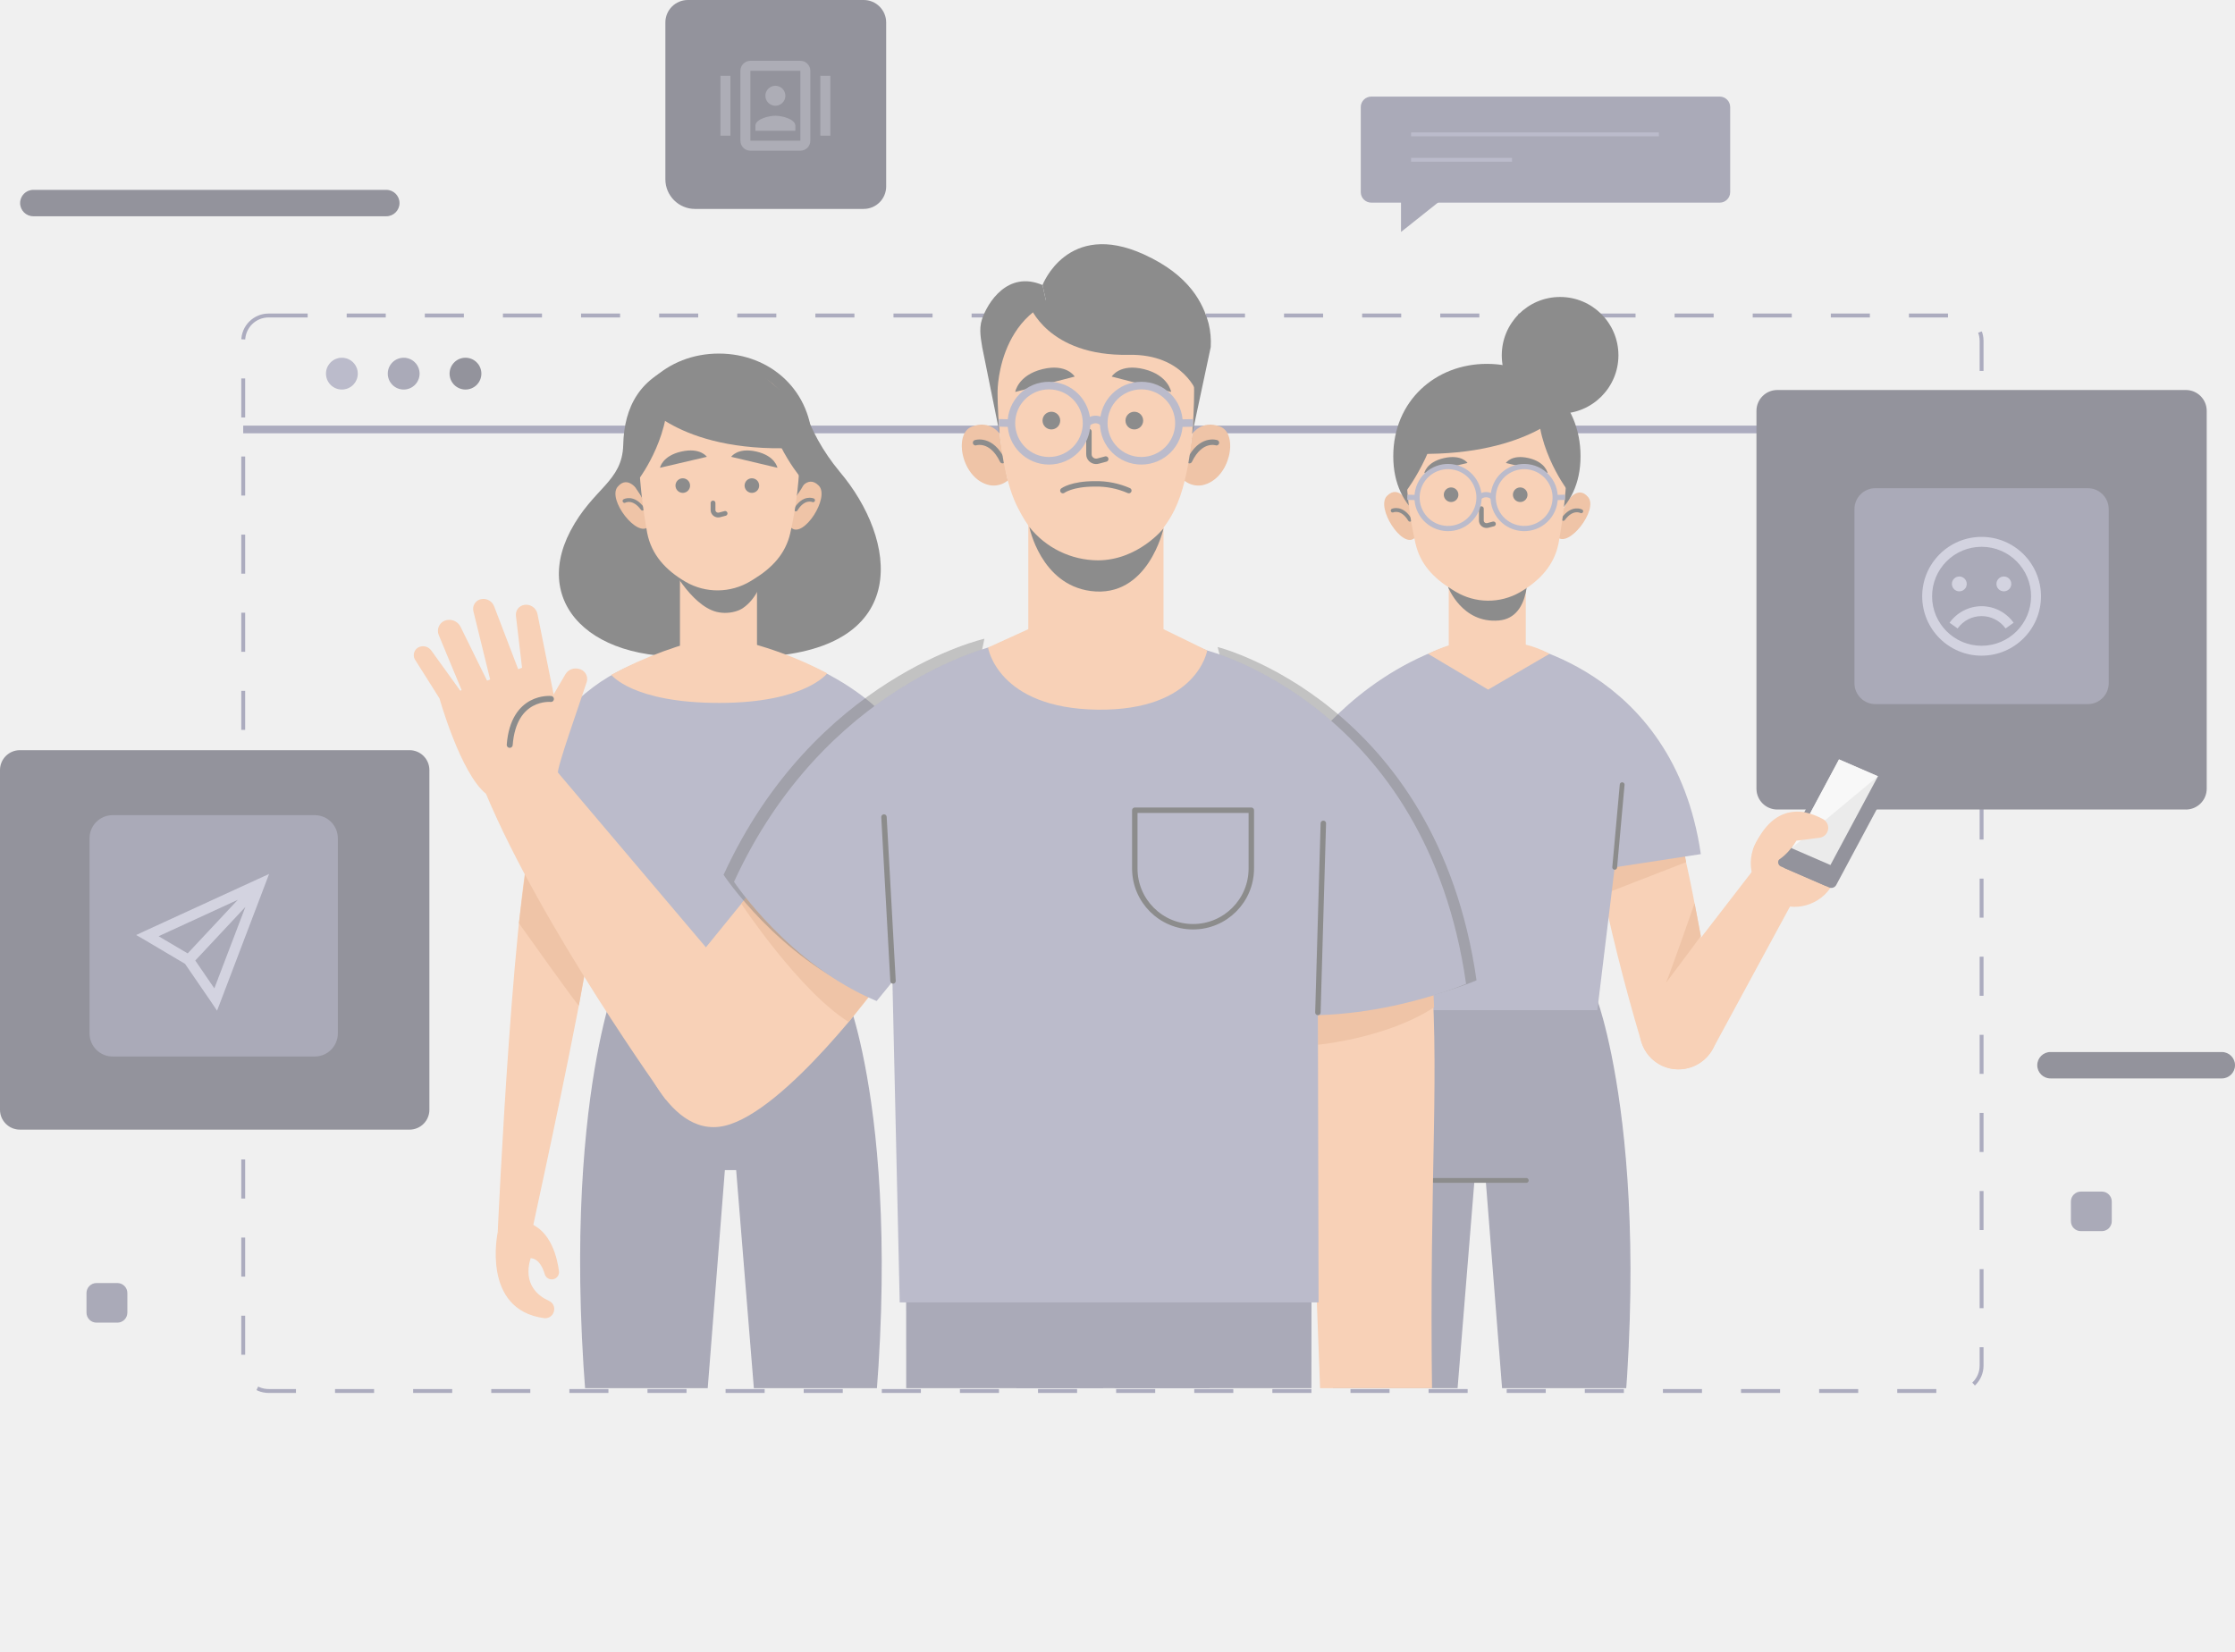
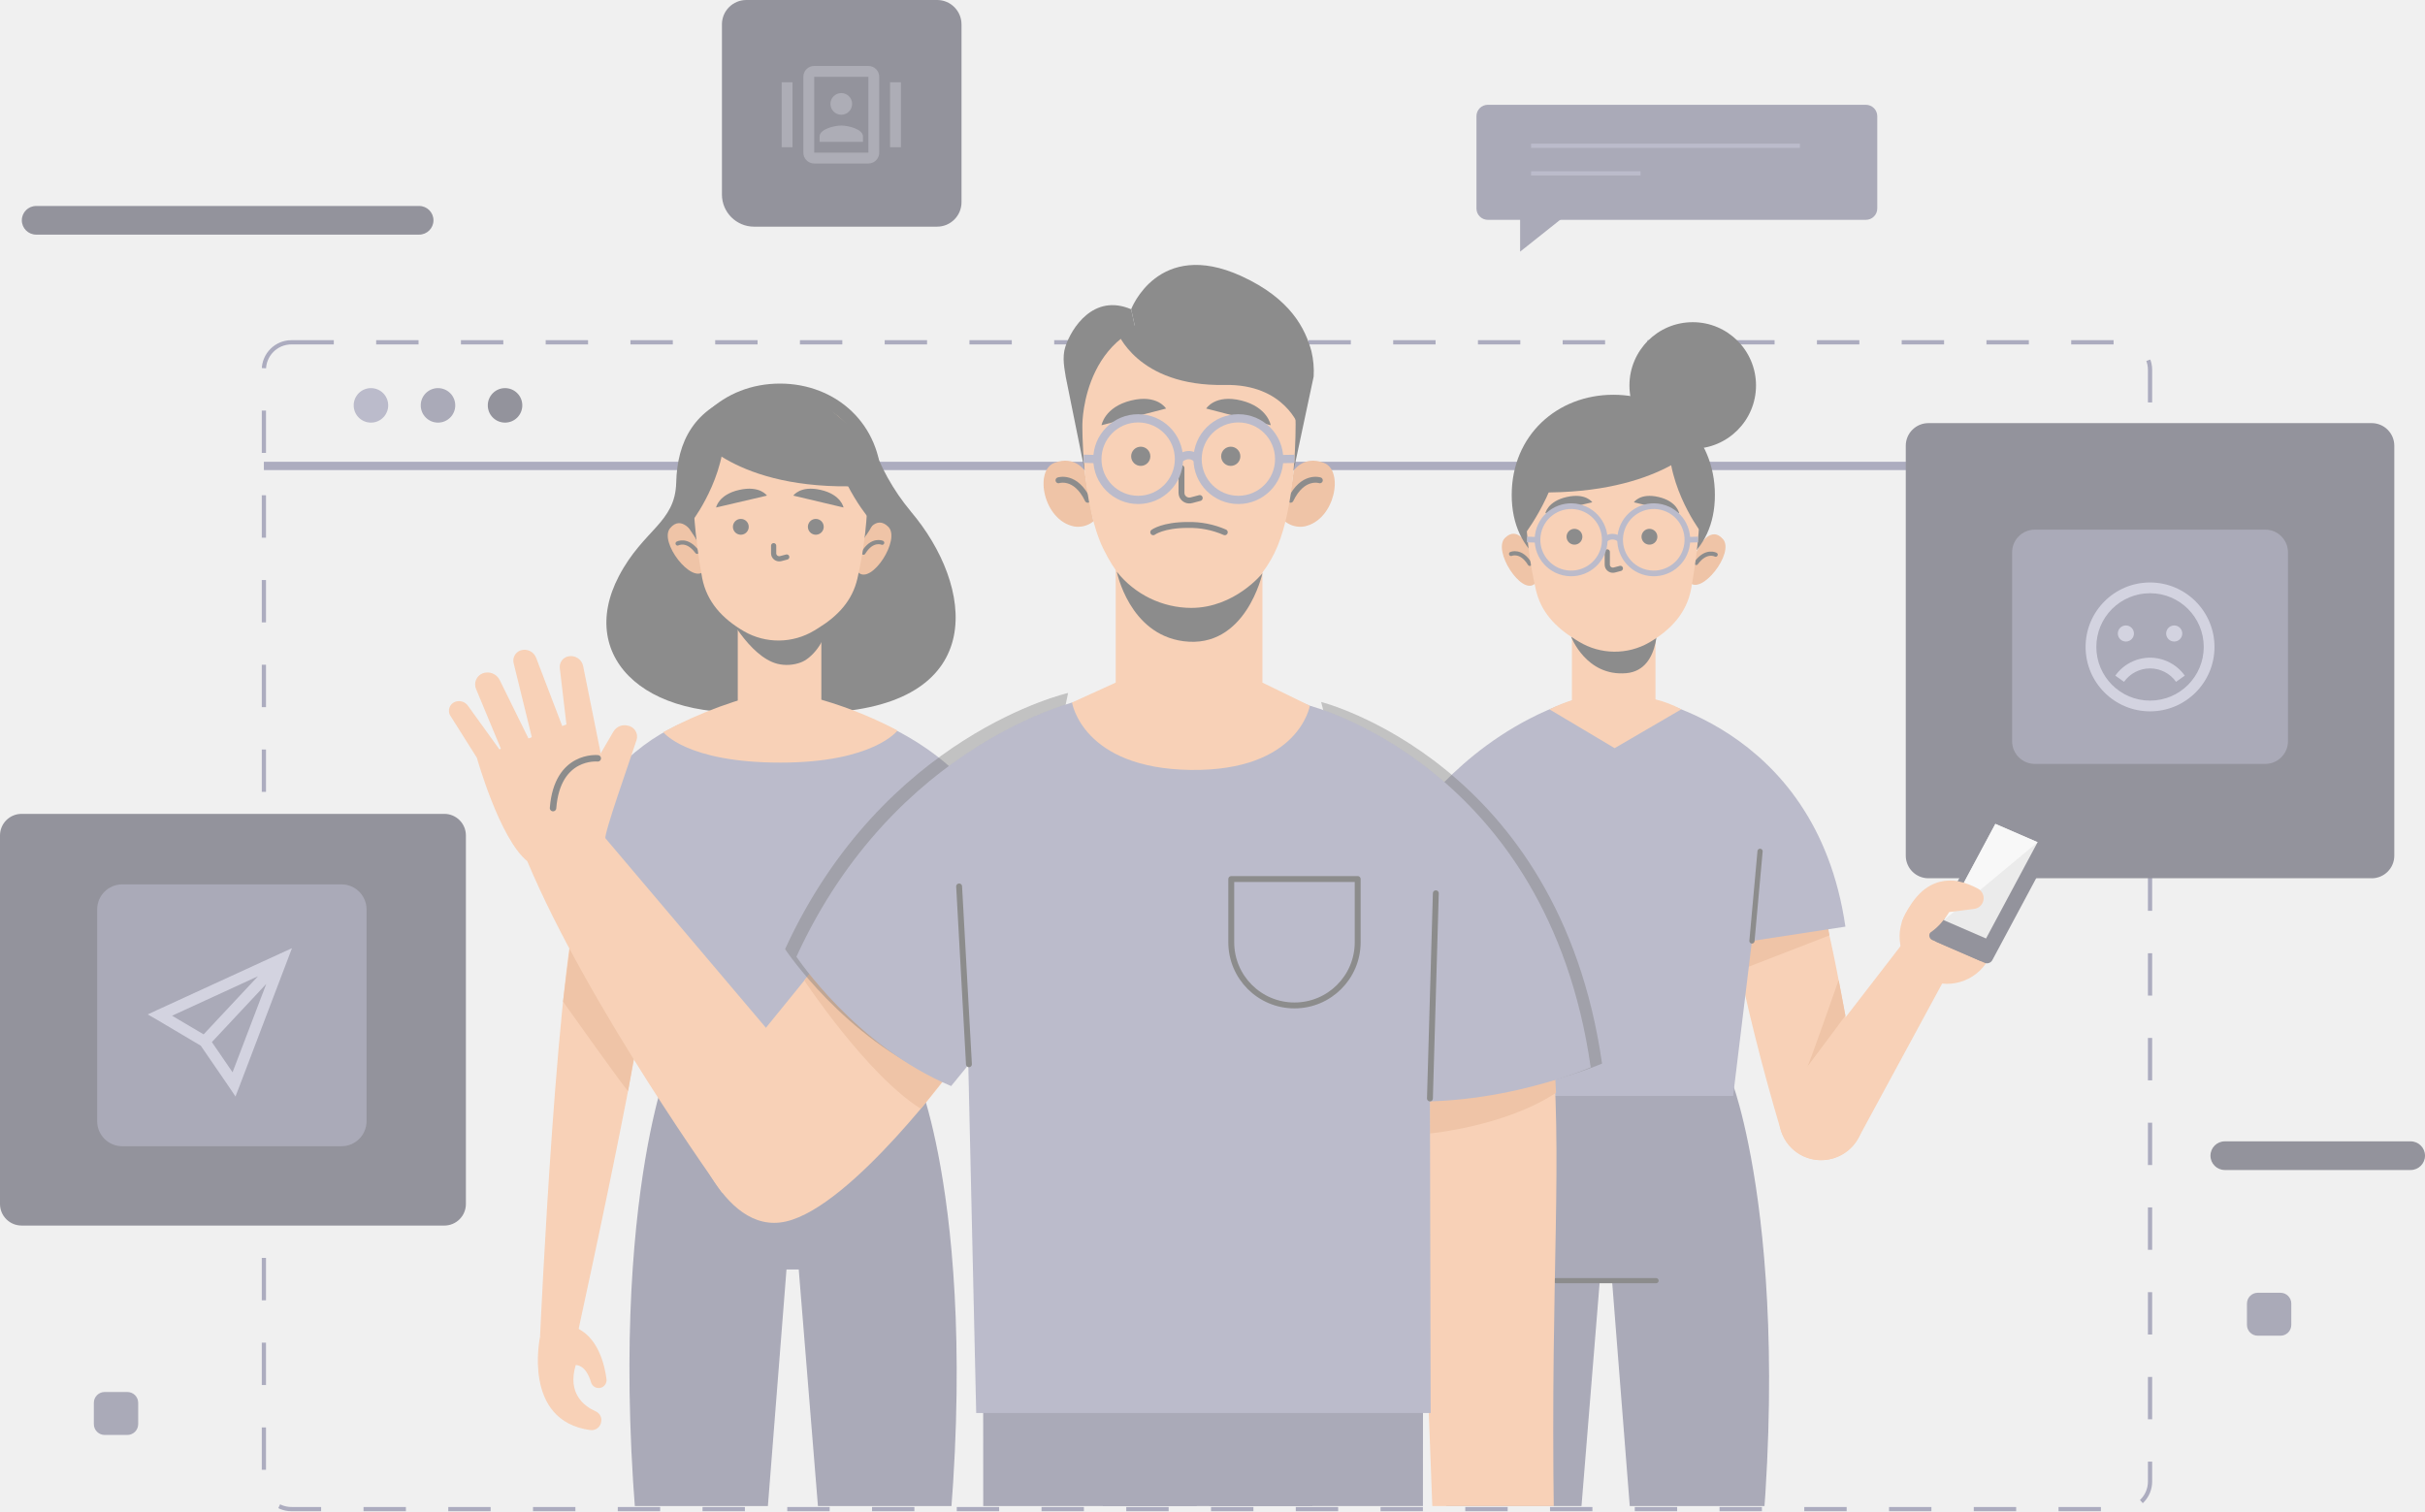
- <svg xmlns="http://www.w3.org/2000/svg" width="574.208" height="424.346" viewBox="0 0 574.208 424.346">
+ <svg xmlns="http://www.w3.org/2000/svg" width="574.209" height="357.89" viewBox="0 0 574.209 357.89">
  <defs>
    <clipPath id="clip-path">
-       <rect id="Rectangle_468" data-name="Rectangle 468" width="574.208" height="424.346" fill="none" />
+       <rect id="Rectangle_466" data-name="Rectangle 466" width="410.756" height="297.54" fill="none" />
+     </clipPath>
+     <clipPath id="clip-path-2">
+       <rect id="Rectangle_464" data-name="Rectangle 464" width="66.511" height="93.725" fill="none" />
    </clipPath>
    <clipPath id="clip-path-3">
-       <rect id="Rectangle_466" data-name="Rectangle 466" width="410.756" height="297.54" fill="none" />
-     </clipPath>
-     <clipPath id="clip-path-4">
-       <rect id="Rectangle_464" data-name="Rectangle 464" width="66.511" height="93.725" fill="none" />
-     </clipPath>
-     <clipPath id="clip-path-5">
      <rect id="Rectangle_465" data-name="Rectangle 465" width="67.013" height="91.296" fill="none" />
    </clipPath>
  </defs>
  <g id="no_address" data-name="no address" opacity="0.5">
-     <g id="Group_1227" data-name="Group 1227" clip-path="url(#clip-path)">
+     <g id="Group_1240" data-name="Group 1240">
      <line id="Line_213" data-name="Line 213" x2="446.616" transform="translate(62.486 110.341)" fill="none" stroke="#67678e" stroke-miterlimit="10" stroke-width="1.968" />
      <g id="Group_1216" data-name="Group 1216">
-         <g id="Group_1215" data-name="Group 1215" clip-path="url(#clip-path)">
+         <g id="Group_1238" data-name="Group 1238">
          <rect id="Rectangle_460" data-name="Rectangle 460" width="446.616" height="276.326" rx="6.521" transform="translate(62.486 81.064)" fill="none" stroke="#67678e" stroke-miterlimit="10" stroke-width="1" stroke-dasharray="10.034 10.034" />
          <path id="Path_4811" data-name="Path 4811" d="M101.812,106.857a4.085,4.085,0,1,1-4.085-4.085,4.085,4.085,0,0,1,4.085,4.085" transform="translate(-9.892 -10.857)" fill="#8686a5" />
          <path id="Path_4812" data-name="Path 4812" d="M119.564,106.857a4.085,4.085,0,1,1-4.085-4.085,4.085,4.085,0,0,1,4.085,4.085" transform="translate(-11.767 -10.857)" fill="#63637f" />
          <path id="Path_4813" data-name="Path 4813" d="M137.317,106.857a4.085,4.085,0,1,1-4.085-4.085,4.085,4.085,0,0,1,4.085,4.085" transform="translate(-13.643 -10.857)" fill="#363647" />
          <path id="Path_4814" data-name="Path 4814" d="M614.886,219.829H509.922a5.358,5.358,0,0,1-5.358-5.358V117.4a5.358,5.358,0,0,1,5.358-5.358H614.886a5.358,5.358,0,0,1,5.358,5.358v97.075a5.358,5.358,0,0,1-5.358,5.358" transform="translate(-53.302 -11.836)" fill="#363647" />
          <path id="Path_4815" data-name="Path 4815" d="M538.1,195.727h54.554a5.386,5.386,0,0,0,5.386-5.386v-44.71a5.386,5.386,0,0,0-5.386-5.385H538.1a5.385,5.385,0,0,0-5.386,5.385v44.71a5.386,5.386,0,0,0,5.386,5.386" transform="translate(-56.275 -14.815)" fill="#63637f" />
          <path id="Path_4816" data-name="Path 4816" d="M105.212,313.005H5.109A5.11,5.11,0,0,1,0,307.9V220.619a5.11,5.11,0,0,1,5.109-5.109h100.1a5.11,5.11,0,0,1,5.109,5.109V307.9a5.11,5.11,0,0,1-5.109,5.109" transform="translate(0 -22.766)" fill="#363647" />
          <path id="Path_4817" data-name="Path 4817" d="M83.576,296.194H31.66a5.938,5.938,0,0,1-5.938-5.938V240.118a5.937,5.937,0,0,1,5.938-5.938H83.576a5.937,5.937,0,0,1,5.938,5.938v50.139a5.938,5.938,0,0,1-5.938,5.938" transform="translate(-2.717 -24.739)" fill="#63637f" />
          <path id="Path_4818" data-name="Path 4818" d="M99.857,61.327H9.17a3.392,3.392,0,1,1,0-6.785H99.857a3.392,3.392,0,1,1,0,6.785" transform="translate(-0.61 -5.762)" fill="#363647" />
          <path id="Path_4819" data-name="Path 4819" d="M632.64,309.011H588.624a3.392,3.392,0,1,1,0-6.785H632.64a3.392,3.392,0,1,1,0,6.785" transform="translate(-61.823 -31.927)" fill="#363647" />
          <path id="Path_4820" data-name="Path 4820" d="M602.833,352.488h-5.379a2.559,2.559,0,0,1-2.559-2.559v-5.05a2.559,2.559,0,0,1,2.559-2.559h5.379a2.559,2.559,0,0,1,2.559,2.559v5.05a2.559,2.559,0,0,1-2.559,2.559" transform="translate(-62.844 -36.162)" fill="#63637f" />
          <path id="Path_4821" data-name="Path 4821" d="M32.785,378.766H27.407a2.559,2.559,0,0,1-2.559-2.559v-5.05a2.559,2.559,0,0,1,2.559-2.559h5.379a2.559,2.559,0,0,1,2.559,2.559v5.05a2.559,2.559,0,0,1-2.559,2.559" transform="translate(-2.625 -38.938)" fill="#63637f" />
          <path id="Path_4822" data-name="Path 4822" d="M483.108,54.992H393.6A2.693,2.693,0,0,1,390.9,52.3V30.444A2.693,2.693,0,0,1,393.6,27.75h89.512a2.694,2.694,0,0,1,2.693,2.694V52.3a2.694,2.694,0,0,1-2.693,2.694" transform="translate(-41.295 -2.931)" fill="#63637f" />
          <line id="Line_214" data-name="Line 214" x2="63.659" transform="translate(362.534 34.526)" fill="none" stroke="#8686a5" stroke-miterlimit="10" stroke-width="1" />
          <line id="Line_215" data-name="Line 215" x2="25.929" transform="translate(362.534 41.059)" fill="none" stroke="#8686a5" stroke-miterlimit="10" stroke-width="1" />
          <path id="Path_4823" data-name="Path 4823" d="M402.461,54.764V65.381l13.352-10.617Z" transform="translate(-42.516 -5.785)" fill="#63637f" />
          <path id="Path_4824" data-name="Path 4824" d="M242.087,53.681h-43.33a7.62,7.62,0,0,1-7.62-7.62V5.778A5.777,5.777,0,0,1,196.914,0h45.173a5.777,5.777,0,0,1,5.778,5.778V47.9a5.777,5.777,0,0,1-5.778,5.778" transform="translate(-20.192)" fill="#363647" />
        </g>
      </g>
      <g id="Group_1224" data-name="Group 1224" transform="translate(103.625 59.128)">
-         <g id="Group_1223" data-name="Group 1223" clip-path="url(#clip-path-3)">
+         <g id="Group_1223" data-name="Group 1223" clip-path="url(#clip-path)">
          <path id="Path_4825" data-name="Path 4825" d="M450.705,286.764l-32.646-4.348.255,3.242L390.4,289.376s-17.992,45.137-2.135,144.408h22.7l8.172-100.659h2.9l7.915,100.659h22.7c15.857-99.271-1.96-147.02-1.96-147.02" transform="translate(-143.951 -88.962)" fill="#63637f" />
          <line id="Line_216" data-name="Line 216" x2="23.689" transform="translate(264.813 244.163)" fill="none" stroke="#282828" stroke-linecap="round" stroke-linejoin="round" stroke-width="1.233" />
          <path id="Path_4826" data-name="Path 4826" d="M477.737,233.517c-2.793-4.458-18.482-4.3-19.31-4.4-4.241-.5,2.72,33.253,11.543,62.755a9.906,9.906,0,0,0,13.35,6.3l.176-.074a9.918,9.918,0,0,0,5.881-10.975c-4.2-22.262-8.411-48.45-11.64-53.605" transform="translate(-151.918 -83.331)" fill="#ffb27d" />
          <path id="Path_4827" data-name="Path 4827" d="M481.762,246.867l-20.031,7.773-1.877-9.5,20.741-5.174Z" transform="translate(-152.204 -84.477)" fill="#ed975d" />
          <path id="Path_4828" data-name="Path 4828" d="M487.511,267.945s-9.489,12.744-9.037,12.158,7.441-20.594,7.441-20.594Z" transform="translate(-154.169 -86.542)" fill="#ed975d" />
          <path id="Path_4829" data-name="Path 4829" d="M500.291,249.788l-27.2,35.241A10,10,0,1,0,489.8,295.9l22.64-41.77Z" transform="translate(-153.382 -85.515)" fill="#ffb27d" />
          <path id="Path_4830" data-name="Path 4830" d="M510.7,257.32a11.22,11.22,0,1,1,14.126-7.227A11.22,11.22,0,0,1,510.7,257.32" transform="translate(-156.754 -83.998)" fill="#ffb27d" />
          <path id="Path_4831" data-name="Path 4831" d="M522.4,239.661s3.07-3.188-2.376-5.423-12.181-1.722-16.48,8.718Z" transform="translate(-156.819 -83.759)" fill="#ffb27d" />
          <path id="Path_4832" data-name="Path 4832" d="M528.935,215.515l11.389,4.938a1.175,1.175,0,0,1,.515,1.678l-14.982,27.985a1.432,1.432,0,0,1-1.779.683l-11.389-4.938a1.174,1.174,0,0,1-.515-1.678L527.156,216.2a1.432,1.432,0,0,1,1.779-.683" transform="translate(-157.713 -81.884)" fill="#363647" />
          <path id="Path_4833" data-name="Path 4833" d="M527.719,214.961l11.389,4.938a1.175,1.175,0,0,1,.515,1.678l-14.982,27.985a1.432,1.432,0,0,1-1.779.683l-11.389-4.938a1.175,1.175,0,0,1-.515-1.678l14.982-27.985a1.433,1.433,0,0,1,1.779-.683" transform="translate(-157.585 -81.826)" fill="#363647" />
          <path id="Path_4834" data-name="Path 4834" d="M526.839,218.157l10.007,4.339L524.635,245.3l-10.007-4.338Z" transform="translate(-157.99 -82.174)" fill="#e6e6e6" />
          <path id="Path_4835" data-name="Path 4835" d="M536.846,222.5l-22.217,18.469,12.21-22.807Z" transform="translate(-157.99 -82.174)" fill="#fff" />
          <path id="Path_4836" data-name="Path 4836" d="M517.231,233.327a18.155,18.155,0,0,1,4.824,1.791,2.56,2.56,0,0,1-.917,4.779l-5.922.747s-3.088,5.324-7.125,5.922l3.7-9.349Z" transform="translate(-157.299 -83.776)" fill="#ffb27d" />
          <path id="Path_4837" data-name="Path 4837" d="M427.679,184.417c-.654,0,41.987,5.9,49.023,54.516l-22.126,3.39-4.461,36.7H388.389l-12.255-67.81s13.676-19.6,39.068-26.8Z" transform="translate(-143.359 -78.61)" fill="#8686a5" />
          <line id="Line_217" data-name="Line 217" y1="21.227" x2="1.92" transform="translate(311.216 142.486)" fill="none" stroke="#282828" stroke-linecap="round" stroke-linejoin="round" stroke-width="1.233" />
          <path id="Path_4838" data-name="Path 4838" d="M435.333,183.2V166.313H415.544V183.4a38.434,38.434,0,0,0-5.316,2.156l15.434,9.193,15.778-9.194a25.744,25.744,0,0,0-6.108-2.354" transform="translate(-146.961 -76.697)" fill="#ffb27d" />
          <path id="Path_4839" data-name="Path 4839" d="M415.967,168s3.554,9.437,13.042,8.623c8.719-.749,7.331-13.826,7.331-13.826Z" transform="translate(-147.567 -76.326)" fill="#282828" />
          <path id="Path_4840" data-name="Path 4840" d="M405.4,153.187c-3.1,2.814-10.037-7.858-7.04-10.854s5.283,1.7,5.283,1.7l1.338,3.185,1.01,4.314.24,1.13Z" transform="translate(-145.63 -74.058)" fill="#ed975d" />
          <path id="Path_4841" data-name="Path 4841" d="M400.065,146.66s2.348-1.056,4.433,2.348" transform="translate(-145.888 -74.605)" fill="none" stroke="#282828" stroke-linecap="round" stroke-linejoin="round" stroke-width="0.993" />
          <path id="Path_4842" data-name="Path 4842" d="M447.238,152.879c2.852,3.066,10.666-6.98,7.933-10.22s-5.408,1.252-5.408,1.252l-1.6,3.061-1.371,4.213-.335,1.105Z" transform="translate(-150.788 -74.074)" fill="#ed975d" />
          <path id="Path_4843" data-name="Path 4843" d="M453.684,146.845s-2.25-1.251-4.616,1.964" transform="translate(-151.064 -74.615)" fill="none" stroke="#282828" stroke-linecap="round" stroke-linejoin="round" stroke-width="0.993" />
          <path id="Path_4844" data-name="Path 4844" d="M400.234,128.266c0,14.126,10.77,20.825,24.055,20.825s24.056-6.7,24.056-20.825-10.77-23.735-24.056-23.735-24.055,9.61-24.055,23.735" transform="translate(-145.905 -70.171)" fill="#282828" />
          <path id="Path_4845" data-name="Path 4845" d="M403.888,129.632a96.617,96.617,0,0,0,2.448,21.466c1.2,5.2,4.567,8.834,9.329,11.759l.868.532a16.371,16.371,0,0,0,16.664.185c5.159-3.008,8.771-6.973,9.883-12.553a141.173,141.173,0,0,0,2.243-21.389s1.924-21.891-20.421-21.466-21.013,21.466-21.013,21.466" transform="translate(-146.29 -70.554)" fill="#ffb27d" />
          <path id="Path_4846" data-name="Path 4846" d="M425.538,146.137v3.029a1.378,1.378,0,0,0,.1.509,1.35,1.35,0,0,0,1.609.744l1.39-.368" transform="translate(-148.579 -74.566)" fill="none" stroke="#282828" stroke-linecap="round" stroke-linejoin="round" stroke-width="1.232" />
          <path id="Path_4847" data-name="Path 4847" d="M420.253,132.823l-11.105,2.6s.505-2.826,5.048-3.853,6.058,1.25,6.058,1.25" transform="translate(-146.847 -72.999)" fill="#282828" />
          <path id="Path_4848" data-name="Path 4848" d="M432.586,132.823l10.723,2.6s-.487-2.826-4.874-3.853-5.849,1.25-5.849,1.25" transform="translate(-149.323 -72.999)" fill="#282828" />
          <path id="Path_4849" data-name="Path 4849" d="M418.5,141.9a1.873,1.873,0,1,1-1.873-1.867A1.871,1.871,0,0,1,418.5,141.9" transform="translate(-147.439 -73.921)" fill="#282828" />
          <path id="Path_4850" data-name="Path 4850" d="M438.352,141.9a1.873,1.873,0,1,1-1.873-1.867,1.87,1.87,0,0,1,1.873,1.867" transform="translate(-149.536 -73.921)" fill="#282828" />
          <circle id="Ellipse_161" data-name="Ellipse 161" cx="7.964" cy="7.964" r="7.964" transform="translate(258.818 74.629) rotate(-76.717)" fill="none" stroke="#8686a5" stroke-miterlimit="10" stroke-width="1.342" />
          <circle id="Ellipse_162" data-name="Ellipse 162" cx="7.964" cy="7.964" r="7.964" transform="translate(278.383 74.629) rotate(-76.717)" fill="none" stroke="#8686a5" stroke-miterlimit="10" stroke-width="1.342" />
          <path id="Path_4851" data-name="Path 4851" d="M424.872,142.843a2.592,2.592,0,0,1,3.636,0" transform="translate(-148.508 -74.135)" fill="none" stroke="#8686a5" stroke-miterlimit="10" stroke-width="1.342" />
          <line id="Line_218" data-name="Line 218" x1="2.509" y1="0.063" transform="translate(257.927 68.644)" fill="none" stroke="#8686a5" stroke-miterlimit="10" stroke-width="1.342" />
          <line id="Line_219" data-name="Line 219" y1="0.063" x2="2.524" transform="translate(295.928 68.644)" fill="none" stroke="#8686a5" stroke-miterlimit="10" stroke-width="1.342" />
          <path id="Path_4852" data-name="Path 4852" d="M449.049,137.411s-8.934-12.077-6.873-24.313a17.6,17.6,0,0,1,8.358,11.95c1.727,8.614-1.485,12.364-1.485,12.364" transform="translate(-150.303 -71.076)" fill="#282828" />
          <path id="Path_4853" data-name="Path 4853" d="M403.726,138.132s10.378-13.718,8.318-25.953a20.43,20.43,0,0,0-8.925,12.771c-1.727,8.614.607,13.182.607,13.182" transform="translate(-146.143 -70.978)" fill="#282828" />
          <path id="Path_4854" data-name="Path 4854" d="M444,117.29s-11.472,12.559-42.858,10.409c0,0,4.806-18.428,20.017-20.391,0,0,17.563-2.1,22.841,9.983" transform="translate(-146.001 -70.449)" fill="#282828" />
          <path id="Path_4855" data-name="Path 4855" d="M461.374,100.3a14.985,14.985,0,1,1-14.986-14.985A14.986,14.986,0,0,1,461.374,100.3" transform="translate(-149.198 -68.141)" fill="#282828" />
          <path id="Path_4856" data-name="Path 4856" d="M235.484,286.418,207.572,282.7l.255-3.242-32.646,4.347s-17.817,47.749-1.96,147.02h22.7l7.915-100.659h2.9l8.171,100.659h22.7c15.857-99.27-2.134-144.408-2.134-144.408" transform="translate(-121.23 -88.65)" fill="#63637f" />
          <path id="Path_4857" data-name="Path 4857" d="M232.613,132.022a51.464,51.464,0,0,1-9.373-16.9c-2.76-7.81-11.8-4.635-11.8-4.635s-7.531-9.686-18.86-6.312-15.268,11.436-15.5,21.022-7.771,11.086-13.577,22.175c-10.25,19.578,7.007,36.068,38.421,31.493l.043-.3a32.96,32.96,0,0,0,11.512,1.075c37.738-2.24,34.1-30,19.129-47.608" transform="translate(-120.586 -70.057)" fill="#282828" />
          <path id="Path_4858" data-name="Path 4858" d="M227.213,150.229c3.1,2.813,10.037-7.858,7.04-10.854s-5.283,1.7-5.283,1.7l-1.338,3.185-1.01,4.314-.24,1.13Z" transform="translate(-127.54 -73.746)" fill="#ed975d" />
          <path id="Path_4859" data-name="Path 4859" d="M233.039,143.7s-2.348-1.056-4.433,2.348" transform="translate(-127.775 -74.292)" fill="none" stroke="#282828" stroke-linecap="round" stroke-linejoin="round" stroke-width="0.993" />
          <path id="Path_4860" data-name="Path 4860" d="M185.293,149.921c-2.853,3.066-10.666-6.98-7.933-10.219s5.408,1.251,5.408,1.251l1.6,3.061,1.371,4.213.335,1.105Z" transform="translate(-122.301 -73.762)" fill="#ed975d" />
          <path id="Path_4861" data-name="Path 4861" d="M179.4,143.887s2.25-1.251,4.616,1.964" transform="translate(-122.577 -74.303)" fill="none" stroke="#282828" stroke-linecap="round" stroke-linejoin="round" stroke-width="0.993" />
          <path id="Path_4862" data-name="Path 4862" d="M227.71,125.307c0,14.126-10.77,20.824-24.055,20.824s-24.056-6.7-24.056-20.824,10.77-23.735,24.056-23.735,24.055,9.61,24.055,23.735" transform="translate(-122.598 -69.858)" fill="#282828" />
          <rect id="Rectangle_462" data-name="Rectangle 462" width="19.789" height="25.624" transform="translate(71.07 86.97)" fill="#ffb27d" />
          <path id="Path_4863" data-name="Path 4863" d="M192.1,161.568s5.508,10.993,12.285,12.71a9.538,9.538,0,0,0,5.49-.318c2.551-.9,5.785-4.706,6.335-8.914l.255-2.4s-12.059,6.566-24.364-1.074" transform="translate(-123.918 -76.196)" fill="#282828" />
          <path id="Path_4864" data-name="Path 4864" d="M224.839,126.674a96.617,96.617,0,0,1-2.448,21.466c-1.2,5.2-4.568,8.834-9.329,11.759l-.868.532a16.369,16.369,0,0,1-16.663.185c-5.16-3.008-8.772-6.973-9.884-12.553a141.176,141.176,0,0,1-2.243-21.389s-1.924-21.891,20.422-21.466,21.012,21.466,21.012,21.466" transform="translate(-122.995 -70.241)" fill="#ffb27d" />
          <path id="Path_4865" data-name="Path 4865" d="M204.828,144.5v1.8a1.365,1.365,0,0,0,.1.507,1.351,1.351,0,0,0,1.609.742l1.39-.368" transform="translate(-125.263 -74.393)" fill="none" stroke="#282828" stroke-linecap="round" stroke-linejoin="round" stroke-width="1.23" />
          <path id="Path_4866" data-name="Path 4866" d="M210.034,131.042l11.889,2.814s-.541-3.055-5.4-4.165-6.484,1.351-6.484,1.351" transform="translate(-125.813 -72.798)" fill="#282828" />
          <path id="Path_4867" data-name="Path 4867" d="M201.633,131.042l-12.041,2.814s.547-3.055,5.473-4.165,6.568,1.351,6.568,1.351" transform="translate(-123.653 -72.798)" fill="#282828" />
          <path id="Path_4868" data-name="Path 4868" d="M197.79,139.266a1.873,1.873,0,1,1-1.873-1.862,1.867,1.867,0,0,1,1.873,1.862" transform="translate(-124.124 -73.643)" fill="#282828" />
          <path id="Path_4869" data-name="Path 4869" d="M217.642,139.266a1.873,1.873,0,1,1-1.873-1.862,1.868,1.868,0,0,1,1.873,1.862" transform="translate(-126.221 -73.643)" fill="#282828" />
          <path id="Path_4870" data-name="Path 4870" d="M183.5,134.453s8.934-12.077,6.873-24.313a17.6,17.6,0,0,0-8.358,11.95c-1.727,8.613,1.485,12.364,1.485,12.364" transform="translate(-122.799 -70.763)" fill="#282828" />
          <path id="Path_4871" data-name="Path 4871" d="M228.741,133.954s-10.378-12.5-8.318-24.733a20.434,20.434,0,0,1,8.926,12.771c1.726,8.613-.608,11.961-.608,11.961" transform="translate(-126.882 -70.666)" fill="#282828" />
          <path id="Path_4872" data-name="Path 4872" d="M184.569,114.332s10.251,13.779,41.637,11.63c0,0-3.585-19.649-18.8-21.612,0,0-17.563-2.1-22.841,9.982" transform="translate(-123.123 -70.137)" fill="#282828" />
          <path id="Path_4873" data-name="Path 4873" d="M151.565,341.554c-.456.718,26.123-115.645,18.232-113.886-.72.16-14.541,1.443-16.594,5.62-5.955,12.106-10.225,107.383-10.225,107.383Z" transform="translate(-118.729 -83.176)" fill="#ffb27d" />
          <path id="Path_4874" data-name="Path 4874" d="M142.916,353.736s-4.284,19.877,11.911,22.05a2.277,2.277,0,0,0,2.45-1.5l.047-.135a2.274,2.274,0,0,0-1.26-2.813c-2.64-1.181-6.736-4.163-4.7-10.938,0,0,2.341-.286,3.633,4.08a1.872,1.872,0,0,0,3.655-.76c-.388-3.059-1.926-10.42-7.829-12.4Z" transform="translate(-118.669 -96.241)" fill="#ffb27d" />
          <path id="Path_4875" data-name="Path 4875" d="M149.071,263.187s15.314,21.567,15.395,21.15,5.355-30.279,5.355-30.279l-18.583-8.049Z" transform="translate(-119.373 -85.116)" fill="#ed975d" />
          <path id="Path_4876" data-name="Path 4876" d="M191.345,187.253c.654,0-37.848.686-44.884,49.3l22.126,3.39,4.461,36.7h61.725l12.255-67.81s-8.712-14.692-34.1-21.889Z" transform="translate(-119.097 -78.877)" fill="#8686a5" />
          <path id="Path_4877" data-name="Path 4877" d="M175.606,192.678s5.441,7.223,27.735,7.223c22.086,0,27.734-7.6,27.734-7.6a95.244,95.244,0,0,0-28.129-9.629,100.109,100.109,0,0,0-27.341,10.007" transform="translate(-122.176 -78.425)" fill="#ffb27d" />
          <path id="Path_4878" data-name="Path 4878" d="M260.3,366.063l.054,96.953h47.963l3.687-96.953Z" transform="translate(-131.123 -97.798)" fill="#63637f" />
          <path id="Path_4879" data-name="Path 4879" d="M370.639,366.063l-.054,96.953H322.622l-3.687-96.953Z" transform="translate(-137.317 -97.798)" fill="#63637f" />
          <rect id="Rectangle_463" data-name="Rectangle 463" width="49.591" height="33.683" transform="translate(157.535 268.264)" fill="#63637f" />
          <path id="Path_4880" data-name="Path 4880" d="M406.823,271.459c2.974,32.853-.163,56.791.7,117.244L378.9,389.9l-4.265-113.156Z" transform="translate(-143.201 -87.805)" fill="#ffb27d" />
          <path id="Path_4881" data-name="Path 4881" d="M378.582,298.157s17.728-1.623,29.848-9.617l-.319-7.037-29.539,4.024Z" transform="translate(-143.617 -88.866)" fill="#ed975d" />
          <g id="Group_1219" data-name="Group 1219" transform="translate(209.208 107.119)" opacity="0.5" style="mix-blend-mode: multiply;isolation: isolate">
            <g id="Group_1218" data-name="Group 1218">
-               <g id="Group_1217" data-name="Group 1217" clip-path="url(#clip-path-4)">
+               <g id="Group_1217" data-name="Group 1217" clip-path="url(#clip-path-2)">
                <path id="Path_4882" data-name="Path 4882" d="M349.784,185.884s56.309,14.16,66.511,85.633c0,0-27.559,11.948-55.177,6.808l6.213-23.9Z" transform="translate(-349.784 -185.884)" fill="#353535" />
              </g>
            </g>
          </g>
          <path id="Path_4883" data-name="Path 4883" d="M346.784,186.884s56.309,14.16,66.511,85.633c0,0-27.559,11.948-55.177,6.808l6.213-23.9Z" transform="translate(-140.259 -78.87)" fill="#8686a5" />
          <path id="Path_4884" data-name="Path 4884" d="M156.7,220.113l41.926,49.513-12.83,36.13s-31.866-44.3-46.185-78.547Z" transform="translate(-118.374 -82.381)" fill="#ffb27d" />
          <path id="Path_4885" data-name="Path 4885" d="M156.671,218.664s-14.722,8.318-18.467,5.309c-6.544-5.258-11.951-24.5-11.951-24.5s27.53-10.379,27.272-9.974,3.146,29.17,3.146,29.17" transform="translate(-116.962 -79.145)" fill="#ffb27d" />
          <path id="Path_4886" data-name="Path 4886" d="M159.675,218.937c-.26-1.482,5.459-17.471,7.42-23.467A2.644,2.644,0,0,0,165,192.138a3.053,3.053,0,0,0-3.4,1.4l-6.906,11.8Z" transform="translate(-119.966 -79.418)" fill="#ffb27d" />
          <path id="Path_4887" data-name="Path 4887" d="M158.485,199.714l-4.741-23.587a2.968,2.968,0,0,0-3.432-2.353,2.556,2.556,0,0,0-2.1,2.836l2.066,17.563Z" transform="translate(-119.28 -77.48)" fill="#ffb27d" />
          <path id="Path_4888" data-name="Path 4888" d="M147.76,190.838l-6.439-16.844a2.955,2.955,0,0,0-3.658-1.8,2.547,2.547,0,0,0-1.683,3.021l4.778,19.463Z" transform="translate(-117.983 -77.303)" fill="#ffb27d" />
          <path id="Path_4889" data-name="Path 4889" d="M139.772,196.438l-8.146-16.549a3.239,3.239,0,0,0-4.135-1.585,2.819,2.819,0,0,0-1.455,3.724l6.494,15.626Z" transform="translate(-116.915 -77.938)" fill="#ffb27d" />
          <path id="Path_4890" data-name="Path 4890" d="M125.473,199.062l-6.392-10.138a2.29,2.29,0,0,1,1.117-3.06,2.617,2.617,0,0,1,3.195.93l8.405,11.661Z" transform="translate(-116.182 -78.739)" fill="#ffb27d" />
          <path id="Path_4891" data-name="Path 4891" d="M157.01,200.8s-9.6-1.007-10.587,11.786" transform="translate(-119.093 -80.338)" fill="none" stroke="#282828" stroke-linecap="round" stroke-linejoin="round" stroke-width="1.532" />
          <path id="Path_4892" data-name="Path 4892" d="M181.749,288.611s7.886,27.29,23.6,23.661,40.2-37.189,40.2-37.189l-5.482-57.305-44.1,54.282Z" transform="translate(-122.825 -82.134)" fill="#ffb27d" />
          <path id="Path_4893" data-name="Path 4893" d="M212.941,259.036s14.89,22.46,27.592,30.38l8.314-10.494-32.074-24.81Z" transform="translate(-126.12 -85.972)" fill="#ed975d" />
          <g id="Group_1222" data-name="Group 1222" transform="translate(82.272 104.986)" opacity="0.5" style="mix-blend-mode: multiply;isolation: isolate">
            <g id="Group_1221" data-name="Group 1221">
-               <g id="Group_1220" data-name="Group 1220" clip-path="url(#clip-path-5)">
+               <g id="Group_1220" data-name="Group 1220" clip-path="url(#clip-path-3)">
                <path id="Path_4894" data-name="Path 4894" d="M274.868,183.5s-43.716,9.854-67.013,60.661c0,0,14.075,21.209,36.64,30.635L259.6,256.287Z" transform="translate(-207.855 -183.499)" fill="#353535" />
              </g>
            </g>
          </g>
          <path id="Path_4895" data-name="Path 4895" d="M277.868,185.5s-43.716,9.854-67.013,60.661c0,0,14.075,21.209,36.64,30.635L262.6,258.287Z" transform="translate(-125.9 -78.724)" fill="#8686a5" />
          <path id="Path_4896" data-name="Path 4896" d="M282.5,184.875a109.48,109.48,0,0,0-27.813,20.376l3.369,148.518H365.67l-.349-147.752s-13.565-13.274-28.266-19.746c-12.488-5.5-42.417-7.623-54.557-1.4" transform="translate(-130.53 -78.257)" fill="#8686a5" />
          <path id="Path_4897" data-name="Path 4897" d="M340.952,262.7h0a14.968,14.968,0,0,1-14.968-14.968V232.767H355.92v14.969A14.968,14.968,0,0,1,340.952,262.7Z" transform="translate(-138.062 -83.717)" fill="none" stroke="#282828" stroke-linecap="round" stroke-linejoin="round" stroke-width="1.397" />
          <line id="Line_220" data-name="Line 220" y1="48.584" x2="1.396" transform="translate(234.965 152.423)" fill="none" stroke="#282828" stroke-linecap="round" stroke-linejoin="round" stroke-width="1.397" />
          <line id="Line_221" data-name="Line 221" x1="2.325" y1="42.115" transform="translate(123.483 150.796)" fill="none" stroke="#282828" stroke-linecap="round" stroke-linejoin="round" stroke-width="1.397" />
          <path id="Path_4898" data-name="Path 4898" d="M286.6,120.035l-4.486-22.194c-.252-1.808-.953-4.6-.095-7.218,1.421-4.337,6.643-12.665,15.568-8.851l1.93,8.786s-9.269,1.871-12.987,14Z" transform="translate(-133.374 -67.663)" fill="#282828" />
          <path id="Path_4899" data-name="Path 4899" d="M297.165,87.009c-.163,2.916-2.737,15.675-11.785,20.323,0,0-7.926-17,11.785-20.323" transform="translate(-133.606 -68.32)" fill="#282828" />
          <path id="Path_4900" data-name="Path 4900" d="M328.911,176.3h0V138.617H294.171V176.3l-10.341,4.714s2.426,15.619,28.077,15.965,28.228-15.2,28.228-15.2Z" transform="translate(-133.609 -73.771)" fill="#ffb27d" />
          <path id="Path_4901" data-name="Path 4901" d="M299.478,80.646s6.376-16.819,26.037-7.878c11.9,5.413,15.233,12.669,16.65,17.81a20.648,20.648,0,0,1,.531,6l-4.755,22.334-18.567-30.9-17.967,1.426Z" transform="translate(-135.262 -66.538)" fill="#282828" />
          <path id="Path_4902" data-name="Path 4902" d="M342.24,124.387s2.342-3.725,7.173-1.893,2.646,13.565-4.6,15.059a5.731,5.731,0,0,1-4.635-1.212s1.782-8.665,2.062-11.954" transform="translate(-139.561 -72.015)" fill="#ed975d" />
          <path id="Path_4903" data-name="Path 4903" d="M348.616,127.165s-4.047-1.35-6.919,4.609" transform="translate(-139.722 -72.548)" fill="none" stroke="#282828" stroke-linecap="round" stroke-linejoin="round" stroke-width="1.397" />
          <path id="Path_4904" data-name="Path 4904" d="M286.041,124.387s-2.342-3.725-7.173-1.893-2.646,13.565,4.6,15.059a5.732,5.732,0,0,0,4.635-1.212s-1.782-8.665-2.062-11.954" transform="translate(-132.812 -72.015)" fill="#ed975d" />
          <path id="Path_4905" data-name="Path 4905" d="M280.244,127.165s4.047-1.35,6.919,4.609" transform="translate(-133.23 -72.548)" fill="none" stroke="#282828" stroke-linecap="round" stroke-linejoin="round" stroke-width="1.397" />
          <path id="Path_4906" data-name="Path 4906" d="M337.061,109.253c0,7.073-.692,21.869-5.04,30.652-4.083,8.245-10.834,12.683-19.686,12.948S296.889,149.7,291.6,139s-5.033-29.619-5.033-29.619,0-25.265,24.971-25.265c26.3,0,25.519,25.133,25.519,25.133" transform="translate(-133.898 -68.014)" fill="#ffb27d" />
          <path id="Path_4907" data-name="Path 4907" d="M295.684,151.384s2.909,14.761,15.757,16.458c14.786,1.951,18.723-16.083,18.723-16.083s-6.533,8.187-16.865,8.2a22.608,22.608,0,0,1-17.614-8.574" transform="translate(-134.861 -75.12)" fill="#282828" />
          <path id="Path_4908" data-name="Path 4908" d="M312.807,123.95V129.8a1.9,1.9,0,0,0,.137.712,1.882,1.882,0,0,0,2.245,1.042l1.938-.516" transform="translate(-136.67 -72.222)" fill="none" stroke="#282828" stroke-linecap="round" stroke-linejoin="round" stroke-width="1.397" />
          <path id="Path_4909" data-name="Path 4909" d="M304.024,120.559a2.273,2.273,0,1,1-2.273-2.273,2.273,2.273,0,0,1,2.273,2.273" transform="translate(-135.262 -71.624)" fill="#282828" />
          <path id="Path_4910" data-name="Path 4910" d="M327.854,120.559a2.273,2.273,0,1,1-2.273-2.273,2.273,2.273,0,0,1,2.273,2.273" transform="translate(-137.779 -71.624)" fill="#282828" />
          <path id="Path_4911" data-name="Path 4911" d="M319.344,107.911l15.284,3.948s-.695-4.287-6.947-5.845-8.336,1.9-8.336,1.9" transform="translate(-137.36 -70.285)" fill="#282828" />
          <path id="Path_4912" data-name="Path 4912" d="M306.92,107.911l-15.284,3.948s.695-4.287,6.947-5.845,8.336,1.9,8.336,1.9" transform="translate(-134.433 -70.285)" fill="#282828" />
          <path id="Path_4913" data-name="Path 4913" d="M305.326,140.735s2.255-1.728,8.183-1.728a20.731,20.731,0,0,1,8.76,1.728" transform="translate(-135.879 -73.813)" fill="none" stroke="#282828" stroke-linecap="round" stroke-linejoin="round" stroke-width="1.397" />
          <path id="Path_4914" data-name="Path 4914" d="M309.854,120.429a9.66,9.66,0,1,1-9.659-9.658A9.659,9.659,0,0,1,309.854,120.429Z" transform="translate(-134.317 -70.83)" fill="none" stroke="#8686a5" stroke-miterlimit="10" stroke-width="1.951" />
          <path id="Path_4915" data-name="Path 4915" d="M336.386,120.429a9.66,9.66,0,1,1-9.659-9.658A9.659,9.659,0,0,1,336.386,120.429Z" transform="translate(-137.12 -70.83)" fill="none" stroke="#8686a5" stroke-miterlimit="10" stroke-width="1.951" />
          <path id="Path_4916" data-name="Path 4916" d="M312.136,121.458s2.288-2.134,4.411,0" transform="translate(-136.599 -71.858)" fill="none" stroke="#8686a5" stroke-miterlimit="10" stroke-width="1.951" />
          <line id="Line_222" data-name="Line 222" x1="3.238" y1="0.082" transform="translate(152.98 49.518)" fill="none" stroke="#8686a5" stroke-miterlimit="10" stroke-width="1.951" />
          <line id="Line_223" data-name="Line 223" y1="0.059" x2="3.616" transform="translate(199.267 49.541)" fill="none" stroke="#8686a5" stroke-miterlimit="10" stroke-width="1.951" />
          <path id="Path_4917" data-name="Path 4917" d="M295.684,86.991s4.639,13.178,25.571,12.774c14.223-.275,17.622,10.018,17.622,10.018S336.4,86.775,335.75,86.991s-21.643-5.6-21.643-5.6Z" transform="translate(-134.861 -67.726)" fill="#282828" />
        </g>
      </g>
      <g id="Group_1226" data-name="Group 1226">
-         <g id="Group_1225" data-name="Group 1225" clip-path="url(#clip-path)">
+         <g id="Group_1239" data-name="Group 1239">
          <path id="Path_4918" data-name="Path 4918" d="M39.112,266.762l2.227,1.283,10.329,6.12,6.794,9.9,1.429,2.137.924-2.392L72.1,254.15l1.166-3.079-2.994,1.369-28.84,13.24Zm5.766.309,20.35-9.356-12.882,13.77ZM54.3,273.31l12.882-13.771L59.2,280.467Z" transform="translate(-4.132 -26.523)" fill="#b6b6d0" />
          <path id="Path_4919" data-name="Path 4919" d="M567.434,154.237a15.26,15.26,0,1,0,15.26,15.26,15.276,15.276,0,0,0-15.26-15.26m0,2.544A12.716,12.716,0,1,1,554.717,169.5a12.7,12.7,0,0,1,12.717-12.716m-5.722,7.63a1.907,1.907,0,1,0,1.907,1.908,1.908,1.908,0,0,0-1.907-1.908m11.444,0a1.907,1.907,0,1,0,1.908,1.908,1.907,1.907,0,0,0-1.908-1.908m-5.722,7.63a10.152,10.152,0,0,0-8.226,4.252l2.067,1.47a7.557,7.557,0,0,1,12.319,0l2.067-1.47a10.152,10.152,0,0,0-8.226-4.252" transform="translate(-58.331 -16.293)" fill="#b6b6d0" />
          <path id="icons8-conference" d="M8.7,3A2.566,2.566,0,0,0,6.133,5.567V23.533A2.566,2.566,0,0,0,8.7,26.1H21.533A2.566,2.566,0,0,0,24.1,23.533V5.567A2.566,2.566,0,0,0,21.533,3Zm0,2.567H21.533V23.533H8.7ZM1,6.85v15.4H3.567V6.85Zm25.666,0v15.4h2.567V6.85ZM15.116,9.417a2.567,2.567,0,1,0,2.567,2.567A2.566,2.566,0,0,0,15.116,9.417Zm0,7.7c-1.713,0-5.133.86-5.133,2.567v1.283H20.25V19.683C20.25,17.976,16.83,17.116,15.116,17.116Z" transform="translate(184.09 12.622)" fill="#69697b" />
        </g>
      </g>
    </g>
  </g>
</svg>
